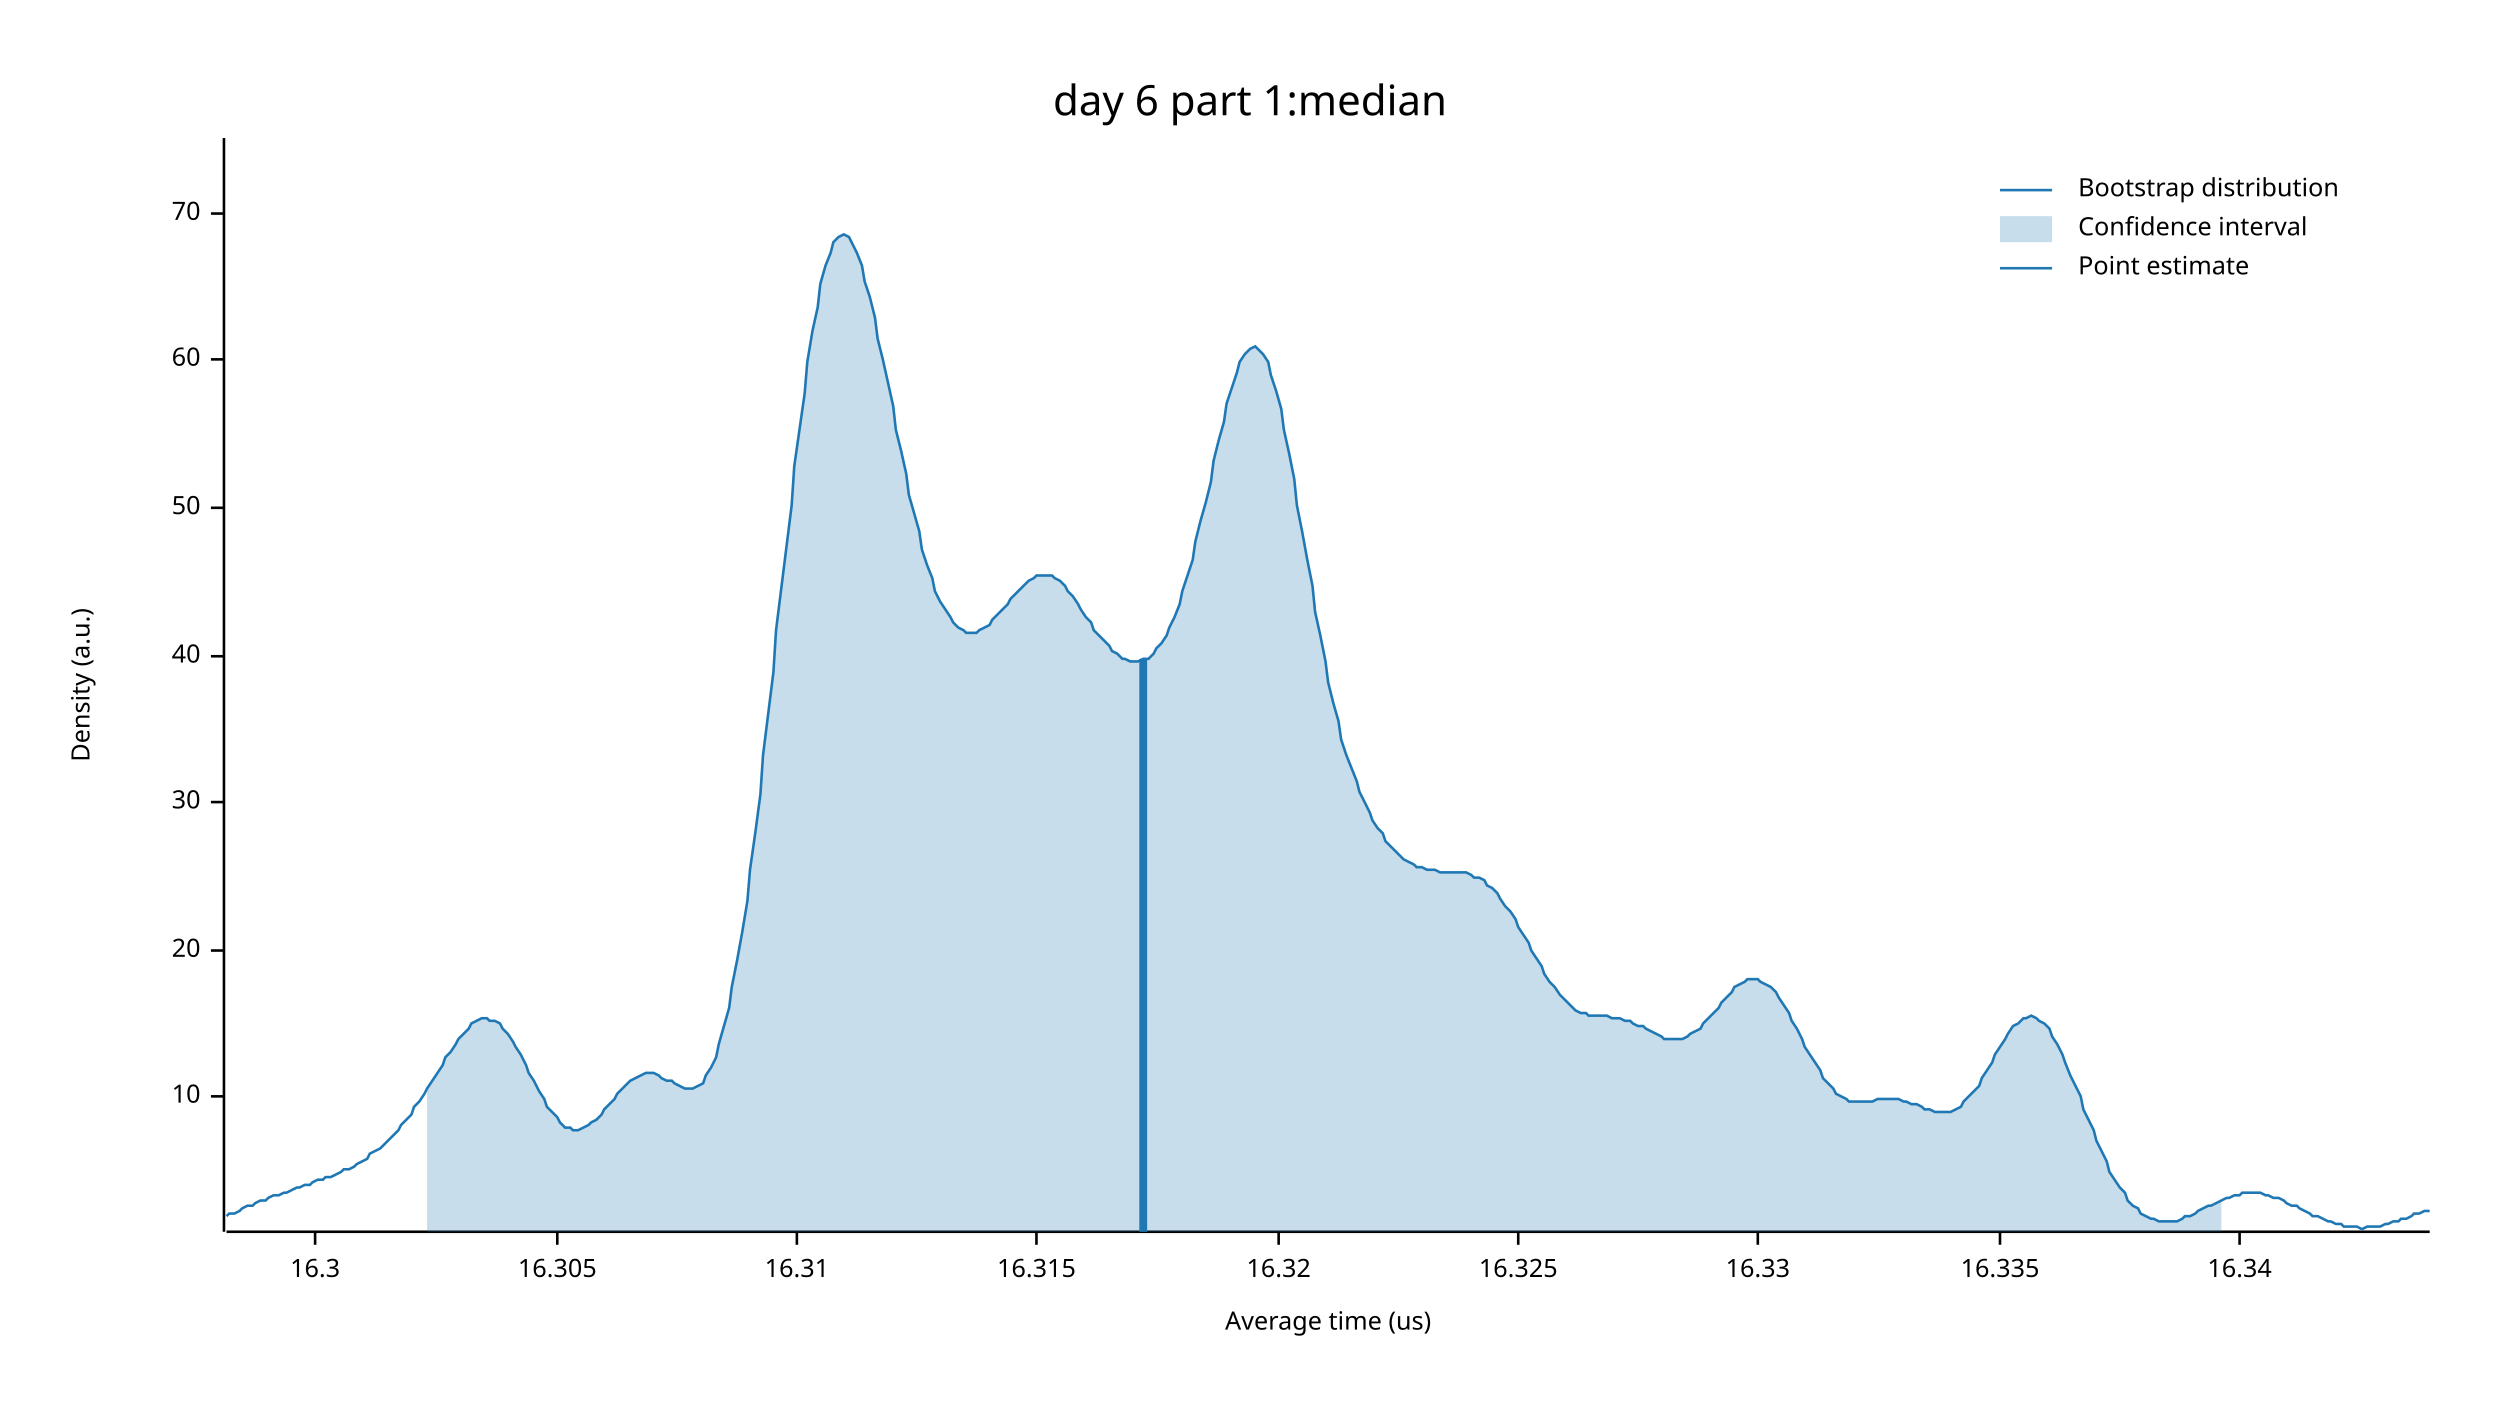
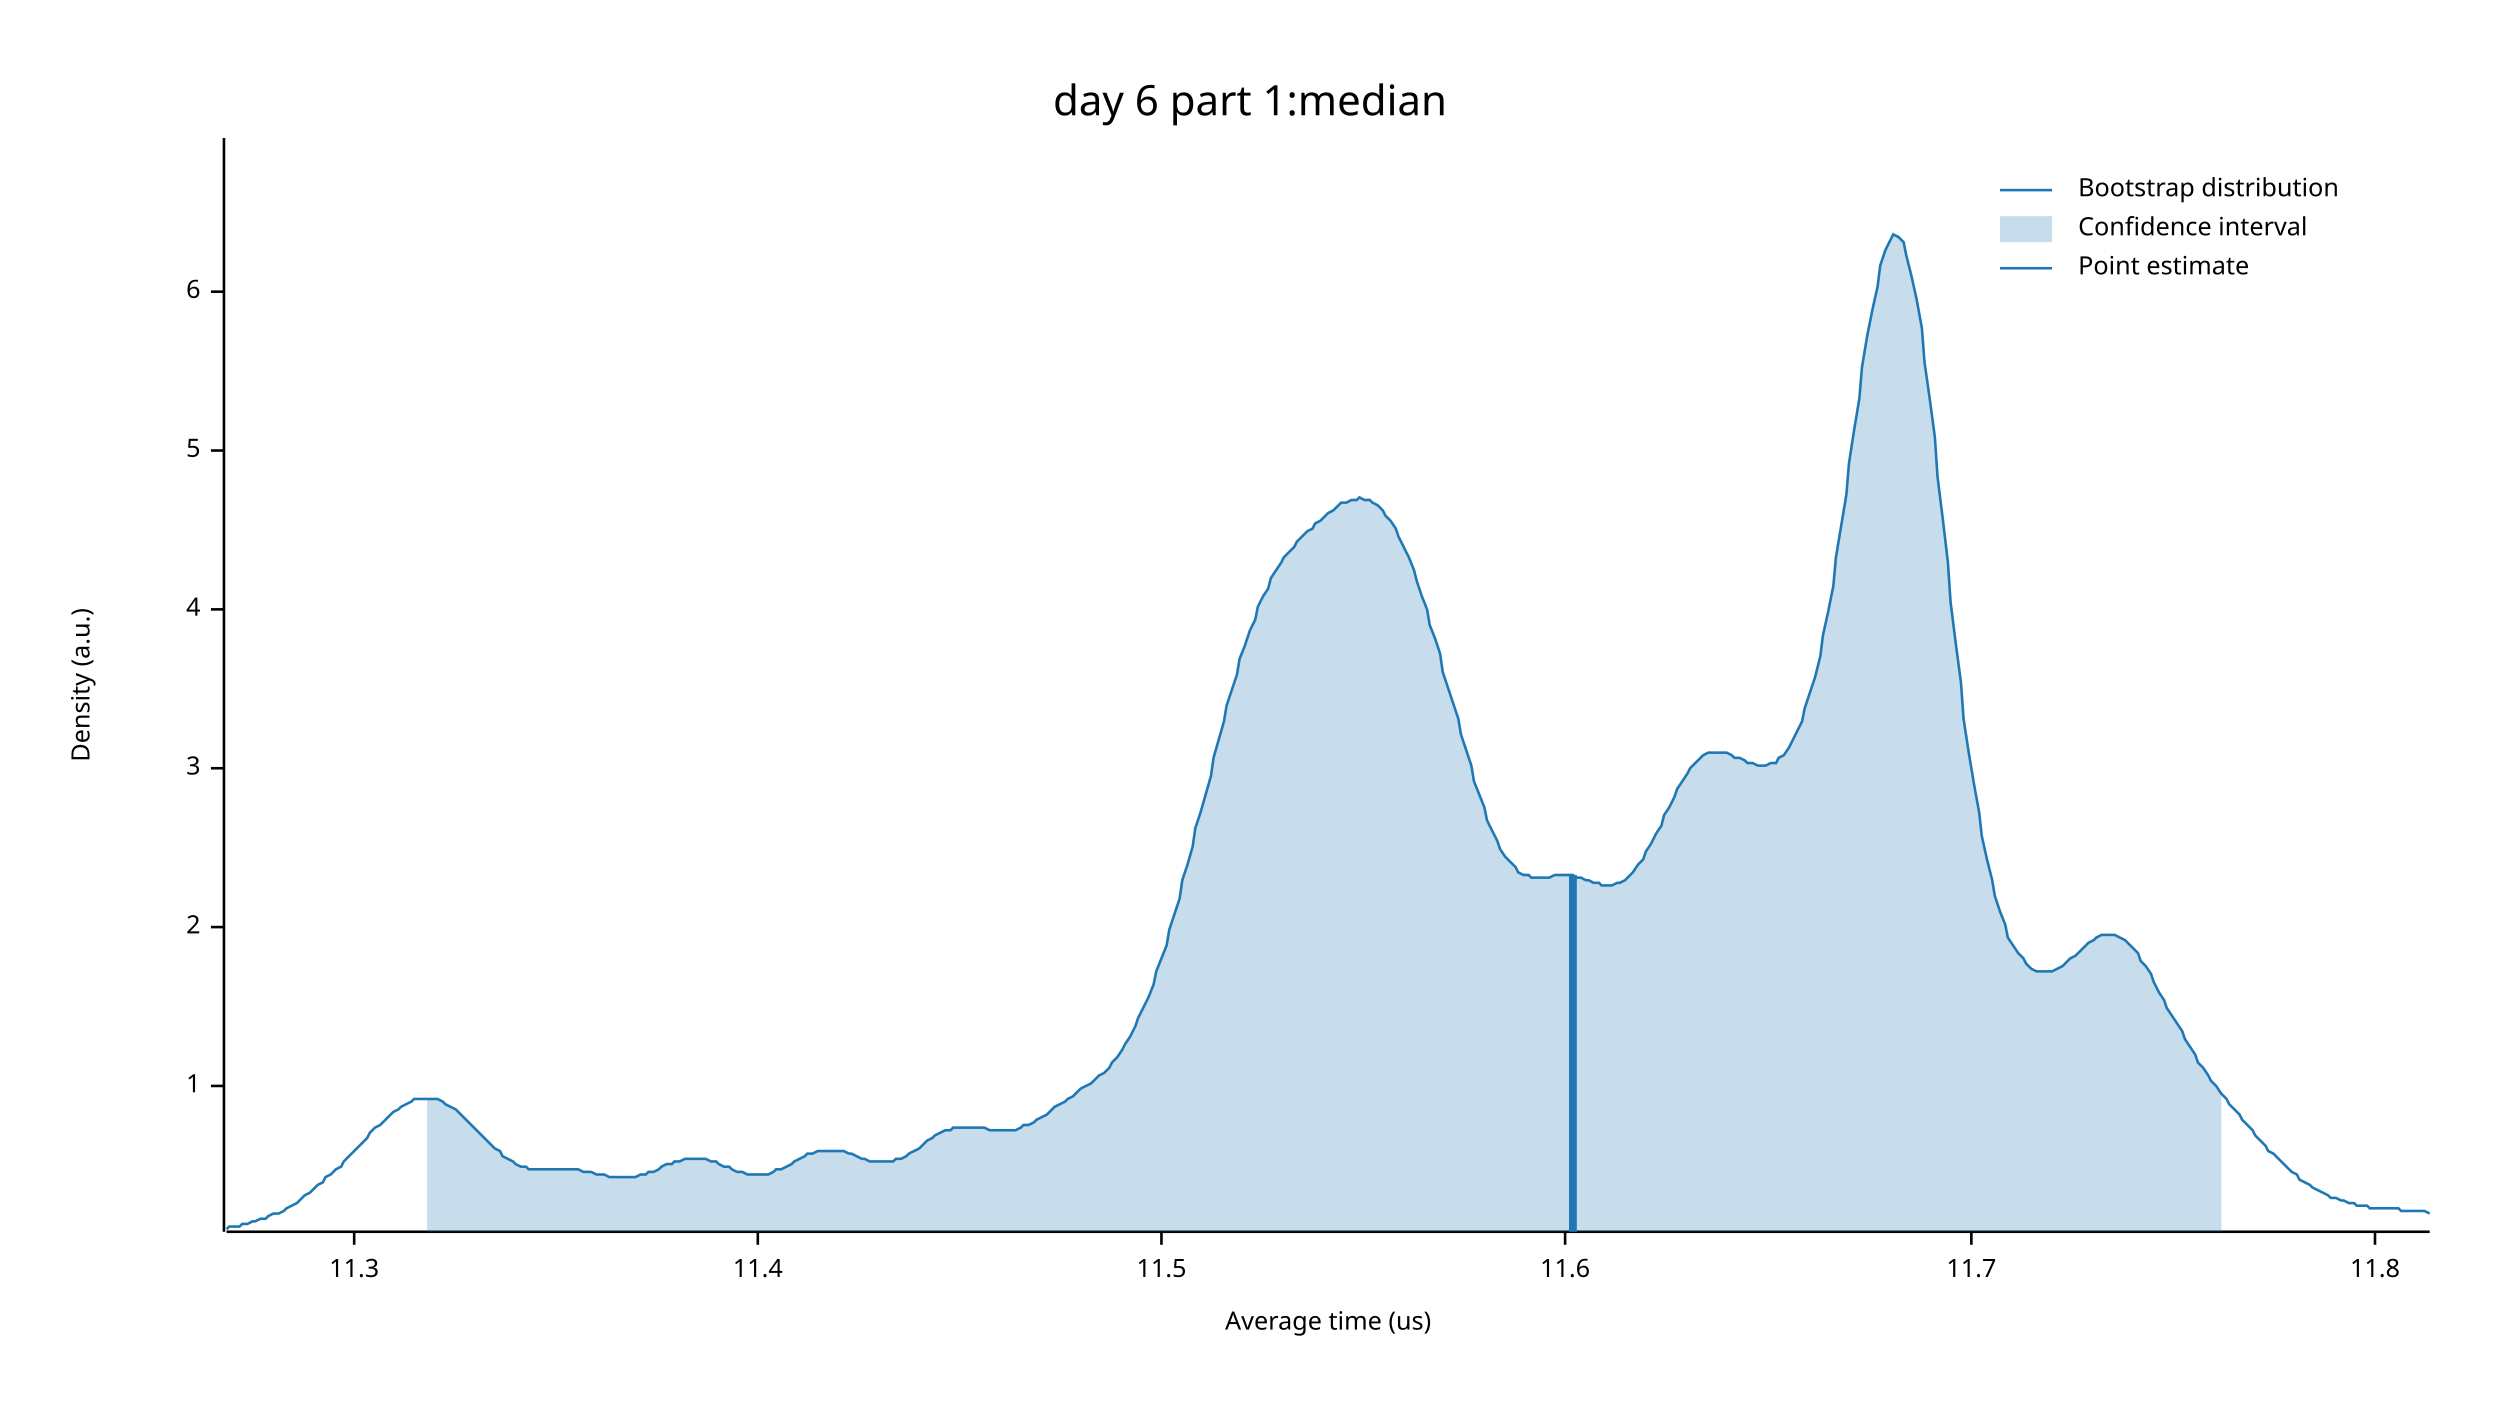
<svg xmlns="http://www.w3.org/2000/svg" width="960" height="540" viewBox="0 0 960 540">
  <text x="480" y="32" dy="0.76em" text-anchor="middle" font-family="sans-serif" font-size="16.129" opacity="1" fill="#000000">
day 6 part 1:median
</text>
  <text x="27" y="263" dy="0.76em" text-anchor="middle" font-family="sans-serif" font-size="9.677" opacity="1" fill="#000000" transform="rotate(270, 27, 263)">
Density (a.u.)
</text>
  <text x="510" y="513" dy="-0.5ex" text-anchor="middle" font-family="sans-serif" font-size="9.677" opacity="1" fill="#000000">
Average time (us)
</text>
  <polyline fill="none" opacity="1" stroke="#000000" stroke-width="1" points="86,53 86,473 " />
-   <text x="77" y="421" dy="0.5ex" text-anchor="end" font-family="sans-serif" font-size="9.677" opacity="1" fill="#000000">
- 10
+   <text x="77" y="417" dy="0.5ex" text-anchor="end" font-family="sans-serif" font-size="9.677" opacity="1" fill="#000000">
+ 1
</text>
-   <polyline fill="none" opacity="1" stroke="#000000" stroke-width="1" points="81,421 86,421 " />
-   <text x="77" y="365" dy="0.5ex" text-anchor="end" font-family="sans-serif" font-size="9.677" opacity="1" fill="#000000">
- 20
+   <polyline fill="none" opacity="1" stroke="#000000" stroke-width="1" points="81,417 86,417 " />
+   <text x="77" y="356" dy="0.5ex" text-anchor="end" font-family="sans-serif" font-size="9.677" opacity="1" fill="#000000">
+ 2
</text>
-   <polyline fill="none" opacity="1" stroke="#000000" stroke-width="1" points="81,365 86,365 " />
-   <text x="77" y="308" dy="0.5ex" text-anchor="end" font-family="sans-serif" font-size="9.677" opacity="1" fill="#000000">
- 30
+   <polyline fill="none" opacity="1" stroke="#000000" stroke-width="1" points="81,356 86,356 " />
+   <text x="77" y="295" dy="0.5ex" text-anchor="end" font-family="sans-serif" font-size="9.677" opacity="1" fill="#000000">
+ 3
</text>
-   <polyline fill="none" opacity="1" stroke="#000000" stroke-width="1" points="81,308 86,308 " />
-   <text x="77" y="252" dy="0.5ex" text-anchor="end" font-family="sans-serif" font-size="9.677" opacity="1" fill="#000000">
- 40
+   <polyline fill="none" opacity="1" stroke="#000000" stroke-width="1" points="81,295 86,295 " />
+   <text x="77" y="234" dy="0.5ex" text-anchor="end" font-family="sans-serif" font-size="9.677" opacity="1" fill="#000000">
+ 4
</text>
-   <polyline fill="none" opacity="1" stroke="#000000" stroke-width="1" points="81,252 86,252 " />
-   <text x="77" y="195" dy="0.5ex" text-anchor="end" font-family="sans-serif" font-size="9.677" opacity="1" fill="#000000">
- 50
+   <polyline fill="none" opacity="1" stroke="#000000" stroke-width="1" points="81,234 86,234 " />
+   <text x="77" y="173" dy="0.5ex" text-anchor="end" font-family="sans-serif" font-size="9.677" opacity="1" fill="#000000">
+ 5
</text>
-   <polyline fill="none" opacity="1" stroke="#000000" stroke-width="1" points="81,195 86,195 " />
-   <text x="77" y="138" dy="0.5ex" text-anchor="end" font-family="sans-serif" font-size="9.677" opacity="1" fill="#000000">
- 60
+   <polyline fill="none" opacity="1" stroke="#000000" stroke-width="1" points="81,173 86,173 " />
+   <text x="77" y="112" dy="0.5ex" text-anchor="end" font-family="sans-serif" font-size="9.677" opacity="1" fill="#000000">
+ 6
</text>
-   <polyline fill="none" opacity="1" stroke="#000000" stroke-width="1" points="81,138 86,138 " />
-   <text x="77" y="82" dy="0.5ex" text-anchor="end" font-family="sans-serif" font-size="9.677" opacity="1" fill="#000000">
- 70
+   <polyline fill="none" opacity="1" stroke="#000000" stroke-width="1" points="81,112 86,112 " />
+   <polyline fill="none" opacity="1" stroke="#000000" stroke-width="1" points="87,473 933,473 " />
+   <text x="136" y="483" dy="0.76em" text-anchor="middle" font-family="sans-serif" font-size="9.677" opacity="1" fill="#000000">
+ 11.3
</text>
-   <polyline fill="none" opacity="1" stroke="#000000" stroke-width="1" points="81,82 86,82 " />
-   <polyline fill="none" opacity="1" stroke="#000000" stroke-width="1" points="87,473 933,473 " />
-   <text x="121" y="483" dy="0.76em" text-anchor="middle" font-family="sans-serif" font-size="9.677" opacity="1" fill="#000000">
- 16.3
+   <polyline fill="none" opacity="1" stroke="#000000" stroke-width="1" points="136,473 136,478 " />
+   <text x="291" y="483" dy="0.76em" text-anchor="middle" font-family="sans-serif" font-size="9.677" opacity="1" fill="#000000">
+ 11.4
</text>
-   <polyline fill="none" opacity="1" stroke="#000000" stroke-width="1" points="121,473 121,478 " />
-   <text x="214" y="483" dy="0.76em" text-anchor="middle" font-family="sans-serif" font-size="9.677" opacity="1" fill="#000000">
- 16.305
+   <polyline fill="none" opacity="1" stroke="#000000" stroke-width="1" points="291,473 291,478 " />
+   <text x="446" y="483" dy="0.76em" text-anchor="middle" font-family="sans-serif" font-size="9.677" opacity="1" fill="#000000">
+ 11.5
</text>
-   <polyline fill="none" opacity="1" stroke="#000000" stroke-width="1" points="214,473 214,478 " />
-   <text x="306" y="483" dy="0.76em" text-anchor="middle" font-family="sans-serif" font-size="9.677" opacity="1" fill="#000000">
- 16.31
+   <polyline fill="none" opacity="1" stroke="#000000" stroke-width="1" points="446,473 446,478 " />
+   <text x="601" y="483" dy="0.76em" text-anchor="middle" font-family="sans-serif" font-size="9.677" opacity="1" fill="#000000">
+ 11.6
</text>
-   <polyline fill="none" opacity="1" stroke="#000000" stroke-width="1" points="306,473 306,478 " />
-   <text x="398" y="483" dy="0.76em" text-anchor="middle" font-family="sans-serif" font-size="9.677" opacity="1" fill="#000000">
- 16.315
+   <polyline fill="none" opacity="1" stroke="#000000" stroke-width="1" points="601,473 601,478 " />
+   <text x="757" y="483" dy="0.76em" text-anchor="middle" font-family="sans-serif" font-size="9.677" opacity="1" fill="#000000">
+ 11.7
</text>
-   <polyline fill="none" opacity="1" stroke="#000000" stroke-width="1" points="398,473 398,478 " />
-   <text x="491" y="483" dy="0.76em" text-anchor="middle" font-family="sans-serif" font-size="9.677" opacity="1" fill="#000000">
- 16.32
+   <polyline fill="none" opacity="1" stroke="#000000" stroke-width="1" points="757,473 757,478 " />
+   <text x="912" y="483" dy="0.76em" text-anchor="middle" font-family="sans-serif" font-size="9.677" opacity="1" fill="#000000">
+ 11.8
</text>
-   <polyline fill="none" opacity="1" stroke="#000000" stroke-width="1" points="491,473 491,478 " />
-   <text x="583" y="483" dy="0.76em" text-anchor="middle" font-family="sans-serif" font-size="9.677" opacity="1" fill="#000000">
- 16.325
- </text>
-   <polyline fill="none" opacity="1" stroke="#000000" stroke-width="1" points="583,473 583,478 " />
-   <text x="675" y="483" dy="0.76em" text-anchor="middle" font-family="sans-serif" font-size="9.677" opacity="1" fill="#000000">
- 16.33
- </text>
-   <polyline fill="none" opacity="1" stroke="#000000" stroke-width="1" points="675,473 675,478 " />
-   <text x="768" y="483" dy="0.76em" text-anchor="middle" font-family="sans-serif" font-size="9.677" opacity="1" fill="#000000">
- 16.335
- </text>
-   <polyline fill="none" opacity="1" stroke="#000000" stroke-width="1" points="768,473 768,478 " />
-   <text x="860" y="483" dy="0.76em" text-anchor="middle" font-family="sans-serif" font-size="9.677" opacity="1" fill="#000000">
- 16.34
- </text>
-   <polyline fill="none" opacity="1" stroke="#000000" stroke-width="1" points="860,473 860,478 " />
-   <polyline fill="none" opacity="1" stroke="#1F78B4" stroke-width="1" points="87,467 88,466 90,466 92,465 93,464 95,463 97,463 98,462 100,461 102,461 103,460 105,459 107,459 109,458 110,458 112,457 114,456 115,456 117,455 119,455 120,454 122,453 124,453 125,452 127,452 129,451 131,450 132,449 134,449 136,448 137,447 139,446 141,445 142,443 144,442 146,441 148,439 149,438 151,436 153,434 154,432 156,430 158,428 159,425 161,423 163,420 164,418 166,415 168,412 170,409 171,406 173,404 175,401 176,399 178,397 180,395 181,393 183,392 185,391 187,391 188,392 190,392 192,393 193,395 195,397 197,400 198,402 200,405 202,409 203,412 205,415 207,419 209,422 210,425 212,427 214,429 215,431 217,433 219,433 220,434 222,434 224,433 226,432 227,431 229,430 231,428 232,426 234,424 236,422 237,420 239,418 241,416 242,415 244,414 246,413 248,412 249,412 251,412 253,413 254,414 256,415 258,415 259,416 261,417 263,418 265,418 266,418 268,417 270,416 271,413 273,410 275,406 276,401 278,394 280,387 281,379 283,369 285,358 287,346 288,334 290,320 292,305 293,290 295,274 297,258 298,242 300,226 302,210 304,194 305,179 307,165 309,151 310,139 312,127 314,118 315,109 317,102 319,97 320,93 322,91 324,90 326,91 327,93 329,97 331,102 332,108 334,114 336,122 337,130 339,138 341,147 343,156 344,165 346,173 348,182 349,190 351,197 353,204 354,211 356,217 358,222 359,227 361,231 363,234 365,237 366,239 368,241 370,242 371,243 373,243 375,243 376,242 378,241 380,240 381,238 383,236 385,234 387,232 388,230 390,228 392,226 393,225 395,223 397,222 398,221 400,221 402,221 404,221 405,222 407,223 409,225 410,227 412,229 414,232 415,234 417,237 419,239 420,242 422,244 424,246 426,248 427,250 429,251 431,253 432,253 434,254 436,254 437,254 439,253 441,253 443,251 444,249 446,247 448,244 449,241 451,237 453,232 454,227 456,221 458,215 459,208 461,200 463,193 465,185 466,177 468,169 470,162 471,155 473,149 475,143 476,139 478,136 480,134 482,133 483,134 485,136 487,139 488,144 490,150 492,157 493,165 495,174 497,184 498,194 500,204 502,215 504,225 505,235 507,244 509,254 510,262 512,270 514,277 515,284 517,290 519,295 521,300 522,304 524,308 526,312 527,315 529,318 531,320 532,323 534,325 536,327 537,328 539,330 541,331 543,332 544,333 546,333 548,334 549,334 551,334 553,335 554,335 556,335 558,335 560,335 561,335 563,335 565,336 566,337 568,337 570,338 571,340 573,341 575,343 576,345 578,348 580,350 582,353 583,356 585,359 587,362 588,365 590,368 592,371 593,374 595,377 597,379 599,382 600,383 602,385 604,387 605,388 607,389 609,389 610,390 612,390 614,390 615,390 617,390 619,391 621,391 622,391 624,392 626,392 627,393 629,394 631,394 632,395 634,396 636,397 638,398 639,399 641,399 643,399 644,399 646,399 648,398 649,397 651,396 653,395 654,393 656,391 658,389 660,387 661,385 663,383 665,381 666,379 668,378 670,377 671,376 673,376 675,376 676,377 678,378 680,379 682,381 683,383 685,386 687,389 688,392 690,395 692,399 693,402 695,405 697,408 699,411 700,414 702,416 704,418 705,420 707,421 709,422 710,423 712,423 714,423 715,423 717,423 719,423 721,422 722,422 724,422 726,422 727,422 729,422 731,423 732,423 734,424 736,424 738,425 739,426 741,426 743,427 744,427 746,427 748,427 749,427 751,426 753,425 754,423 756,421 758,419 760,417 761,414 763,411 765,408 766,405 768,402 770,399 771,397 773,394 775,393 777,391 778,391 780,390 782,391 783,392 785,393 787,395 788,398 790,401 792,405 793,408 795,413 797,417 799,421 800,426 802,430 804,434 805,438 807,442 809,446 810,450 812,453 814,456 816,458 817,461 819,463 821,464 822,466 824,467 826,468 827,468 829,469 831,469 832,469 834,469 836,469 838,468 839,467 841,467 843,466 844,465 846,464 848,463 849,463 851,462 853,461 855,460 856,460 858,459 860,459 861,458 863,458 865,458 866,458 868,458 870,459 871,459 873,460 875,460 877,461 878,462 880,463 882,463 883,464 885,465 887,466 888,467 890,467 892,468 894,469 895,469 897,470 899,470 900,471 902,471 904,471 905,471 907,472 909,471 910,471 912,471 914,471 916,470 917,470 919,469 921,469 922,468 924,468 926,467 927,466 929,466 931,465 933,465 " />
-   <polygon opacity="0.25" fill="#1F78B4" points="164,418 166,415 168,412 170,409 171,406 173,404 175,401 176,399 178,397 180,395 181,393 183,392 185,391 187,391 188,392 190,392 192,393 193,395 195,397 197,400 198,402 200,405 202,409 203,412 205,415 207,419 209,422 210,425 212,427 214,429 215,431 217,433 219,433 220,434 222,434 224,433 226,432 227,431 229,430 231,428 232,426 234,424 236,422 237,420 239,418 241,416 242,415 244,414 246,413 248,412 249,412 251,412 253,413 254,414 256,415 258,415 259,416 261,417 263,418 265,418 266,418 268,417 270,416 271,413 273,410 275,406 276,401 278,394 280,387 281,379 283,369 285,358 287,346 288,334 290,320 292,305 293,290 295,274 297,258 298,242 300,226 302,210 304,194 305,179 307,165 309,151 310,139 312,127 314,118 315,109 317,102 319,97 320,93 322,91 324,90 326,91 327,93 329,97 331,102 332,108 334,114 336,122 337,130 339,138 341,147 343,156 344,165 346,173 348,182 349,190 351,197 353,204 354,211 356,217 358,222 359,227 361,231 363,234 365,237 366,239 368,241 370,242 371,243 373,243 375,243 376,242 378,241 380,240 381,238 383,236 385,234 387,232 388,230 390,228 392,226 393,225 395,223 397,222 398,221 400,221 402,221 404,221 405,222 407,223 409,225 410,227 412,229 414,232 415,234 417,237 419,239 420,242 422,244 424,246 426,248 427,250 429,251 431,253 432,253 434,254 436,254 437,254 439,253 441,253 443,251 444,249 446,247 448,244 449,241 451,237 453,232 454,227 456,221 458,215 459,208 461,200 463,193 465,185 466,177 468,169 470,162 471,155 473,149 475,143 476,139 478,136 480,134 482,133 483,134 485,136 487,139 488,144 490,150 492,157 493,165 495,174 497,184 498,194 500,204 502,215 504,225 505,235 507,244 509,254 510,262 512,270 514,277 515,284 517,290 519,295 521,300 522,304 524,308 526,312 527,315 529,318 531,320 532,323 534,325 536,327 537,328 539,330 541,331 543,332 544,333 546,333 548,334 549,334 551,334 553,335 554,335 556,335 558,335 560,335 561,335 563,335 565,336 566,337 568,337 570,338 571,340 573,341 575,343 576,345 578,348 580,350 582,353 583,356 585,359 587,362 588,365 590,368 592,371 593,374 595,377 597,379 599,382 600,383 602,385 604,387 605,388 607,389 609,389 610,390 612,390 614,390 615,390 617,390 619,391 621,391 622,391 624,392 626,392 627,393 629,394 631,394 632,395 634,396 636,397 638,398 639,399 641,399 643,399 644,399 646,399 648,398 649,397 651,396 653,395 654,393 656,391 658,389 660,387 661,385 663,383 665,381 666,379 668,378 670,377 671,376 673,376 675,376 676,377 678,378 680,379 682,381 683,383 685,386 687,389 688,392 690,395 692,399 693,402 695,405 697,408 699,411 700,414 702,416 704,418 705,420 707,421 709,422 710,423 712,423 714,423 715,423 717,423 719,423 721,422 722,422 724,422 726,422 727,422 729,422 731,423 732,423 734,424 736,424 738,425 739,426 741,426 743,427 744,427 746,427 748,427 749,427 751,426 753,425 754,423 756,421 758,419 760,417 761,414 763,411 765,408 766,405 768,402 770,399 771,397 773,394 775,393 777,391 778,391 780,390 782,391 783,392 785,393 787,395 788,398 790,401 792,405 793,408 795,413 797,417 799,421 800,426 802,430 804,434 805,438 807,442 809,446 810,450 812,453 814,456 816,458 817,461 819,463 821,464 822,466 824,467 826,468 827,468 829,469 831,469 832,469 834,469 836,469 838,468 839,467 841,467 843,466 844,465 846,464 848,463 849,463 851,462 853,461 853,473 164,473 " />
-   <polyline fill="none" opacity="1" stroke="#1F78B4" stroke-width="3" points="439,473 439,253 " />
+   <polyline fill="none" opacity="1" stroke="#000000" stroke-width="1" points="912,473 912,478 " />
+   <polyline fill="none" opacity="1" stroke="#1F78B4" stroke-width="1" points="87,472 88,471 90,471 92,471 93,470 95,470 97,469 98,469 100,468 102,468 103,467 105,466 107,466 109,465 110,464 112,463 114,462 115,461 117,459 119,458 120,457 122,455 124,454 125,452 127,451 129,449 131,448 132,446 134,444 136,442 137,441 139,439 141,437 142,435 144,433 146,432 148,430 149,429 151,427 153,426 154,425 156,424 158,423 159,422 161,422 163,422 164,422 166,422 168,422 170,423 171,424 173,425 175,426 176,427 178,429 180,431 181,432 183,434 185,436 187,438 188,439 190,441 192,442 193,444 195,445 197,446 198,447 200,448 202,448 203,449 205,449 207,449 209,449 210,449 212,449 214,449 215,449 217,449 219,449 220,449 222,449 224,450 226,450 227,450 229,451 231,451 232,451 234,452 236,452 237,452 239,452 241,452 242,452 244,452 246,451 248,451 249,450 251,450 253,449 254,448 256,447 258,447 259,446 261,446 263,445 265,445 266,445 268,445 270,445 271,445 273,446 275,446 276,447 278,448 280,448 281,449 283,450 285,450 287,451 288,451 290,451 292,451 293,451 295,451 297,450 298,449 300,449 302,448 304,447 305,446 307,445 309,444 310,443 312,443 314,442 315,442 317,442 319,442 320,442 322,442 324,442 326,443 327,443 329,444 331,445 332,445 334,446 336,446 337,446 339,446 341,446 343,446 344,445 346,445 348,444 349,443 351,442 353,441 354,440 356,438 358,437 359,436 361,435 363,434 365,434 366,433 368,433 370,433 371,433 373,433 375,433 376,433 378,433 380,434 381,434 383,434 385,434 387,434 388,434 390,434 392,433 393,432 395,432 397,431 398,430 400,429 402,428 404,426 405,425 407,424 409,423 410,422 412,421 414,419 415,418 417,417 419,416 420,415 422,413 424,412 426,410 427,408 429,406 431,403 432,401 434,398 436,394 437,391 439,387 441,383 443,378 444,373 446,368 448,363 449,357 451,351 453,345 454,338 456,332 458,325 459,318 461,312 463,305 465,298 466,291 468,284 470,277 471,271 473,265 475,259 476,253 478,248 480,242 482,238 483,233 485,229 487,226 488,222 490,219 492,216 493,214 495,212 497,210 498,208 500,206 502,204 504,203 505,201 507,200 509,198 510,197 512,196 514,194 515,193 517,193 519,192 521,192 522,191 524,192 526,192 527,193 529,194 531,196 532,198 534,200 536,203 537,206 539,210 541,214 543,219 544,223 546,229 548,234 549,240 551,245 553,251 554,258 556,264 558,270 560,276 561,282 563,288 565,294 566,300 568,305 570,310 571,315 573,319 575,323 576,326 578,329 580,331 582,333 583,335 585,336 587,336 588,337 590,337 592,337 593,337 595,337 597,336 599,336 600,336 602,336 604,336 605,337 607,337 609,338 610,338 612,339 614,339 615,340 617,340 619,340 621,339 622,339 624,338 626,336 627,335 629,332 631,330 632,327 634,324 636,320 638,317 639,313 641,310 643,306 644,303 646,300 648,297 649,295 651,293 653,291 654,290 656,289 658,289 660,289 661,289 663,289 665,290 666,291 668,291 670,292 671,293 673,293 675,294 676,294 678,294 680,293 682,293 683,291 685,290 687,287 688,285 690,281 692,277 693,272 695,266 697,260 699,252 700,244 702,235 704,225 705,214 707,202 709,190 710,178 712,165 714,153 715,141 717,129 719,119 721,110 722,102 724,96 726,92 727,90 729,91 731,93 732,98 734,106 736,115 738,126 739,139 741,153 743,168 744,183 746,199 748,216 749,231 751,247 753,262 754,276 756,289 758,301 760,312 761,321 763,330 765,338 766,344 768,350 770,355 771,360 773,363 775,366 777,368 778,370 780,372 782,373 783,373 785,373 787,373 788,373 790,372 792,371 793,370 795,368 797,367 799,365 800,364 802,362 804,361 805,360 807,359 809,359 810,359 812,359 814,360 816,361 817,362 819,364 821,366 822,369 824,371 826,374 827,377 829,381 831,384 832,387 834,390 836,393 838,396 839,399 841,402 843,405 844,408 846,410 848,413 849,415 851,417 853,420 855,422 856,424 858,426 860,428 861,430 863,432 865,434 866,436 868,438 870,440 871,442 873,443 875,445 877,447 878,448 880,450 882,451 883,453 885,454 887,455 888,456 890,457 892,458 894,459 895,460 897,460 899,461 900,461 902,462 904,462 905,463 907,463 909,463 910,464 912,464 914,464 916,464 917,464 919,464 921,464 922,465 924,465 926,465 927,465 929,465 931,465 933,466 " />
+   <polygon opacity="0.25" fill="#1F78B4" points="164,422 166,422 168,422 170,423 171,424 173,425 175,426 176,427 178,429 180,431 181,432 183,434 185,436 187,438 188,439 190,441 192,442 193,444 195,445 197,446 198,447 200,448 202,448 203,449 205,449 207,449 209,449 210,449 212,449 214,449 215,449 217,449 219,449 220,449 222,449 224,450 226,450 227,450 229,451 231,451 232,451 234,452 236,452 237,452 239,452 241,452 242,452 244,452 246,451 248,451 249,450 251,450 253,449 254,448 256,447 258,447 259,446 261,446 263,445 265,445 266,445 268,445 270,445 271,445 273,446 275,446 276,447 278,448 280,448 281,449 283,450 285,450 287,451 288,451 290,451 292,451 293,451 295,451 297,450 298,449 300,449 302,448 304,447 305,446 307,445 309,444 310,443 312,443 314,442 315,442 317,442 319,442 320,442 322,442 324,442 326,443 327,443 329,444 331,445 332,445 334,446 336,446 337,446 339,446 341,446 343,446 344,445 346,445 348,444 349,443 351,442 353,441 354,440 356,438 358,437 359,436 361,435 363,434 365,434 366,433 368,433 370,433 371,433 373,433 375,433 376,433 378,433 380,434 381,434 383,434 385,434 387,434 388,434 390,434 392,433 393,432 395,432 397,431 398,430 400,429 402,428 404,426 405,425 407,424 409,423 410,422 412,421 414,419 415,418 417,417 419,416 420,415 422,413 424,412 426,410 427,408 429,406 431,403 432,401 434,398 436,394 437,391 439,387 441,383 443,378 444,373 446,368 448,363 449,357 451,351 453,345 454,338 456,332 458,325 459,318 461,312 463,305 465,298 466,291 468,284 470,277 471,271 473,265 475,259 476,253 478,248 480,242 482,238 483,233 485,229 487,226 488,222 490,219 492,216 493,214 495,212 497,210 498,208 500,206 502,204 504,203 505,201 507,200 509,198 510,197 512,196 514,194 515,193 517,193 519,192 521,192 522,191 524,192 526,192 527,193 529,194 531,196 532,198 534,200 536,203 537,206 539,210 541,214 543,219 544,223 546,229 548,234 549,240 551,245 553,251 554,258 556,264 558,270 560,276 561,282 563,288 565,294 566,300 568,305 570,310 571,315 573,319 575,323 576,326 578,329 580,331 582,333 583,335 585,336 587,336 588,337 590,337 592,337 593,337 595,337 597,336 599,336 600,336 602,336 604,336 605,337 607,337 609,338 610,338 612,339 614,339 615,340 617,340 619,340 621,339 622,339 624,338 626,336 627,335 629,332 631,330 632,327 634,324 636,320 638,317 639,313 641,310 643,306 644,303 646,300 648,297 649,295 651,293 653,291 654,290 656,289 658,289 660,289 661,289 663,289 665,290 666,291 668,291 670,292 671,293 673,293 675,294 676,294 678,294 680,293 682,293 683,291 685,290 687,287 688,285 690,281 692,277 693,272 695,266 697,260 699,252 700,244 702,235 704,225 705,214 707,202 709,190 710,178 712,165 714,153 715,141 717,129 719,119 721,110 722,102 724,96 726,92 727,90 729,91 731,93 732,98 734,106 736,115 738,126 739,139 741,153 743,168 744,183 746,199 748,216 749,231 751,247 753,262 754,276 756,289 758,301 760,312 761,321 763,330 765,338 766,344 768,350 770,355 771,360 773,363 775,366 777,368 778,370 780,372 782,373 783,373 785,373 787,373 788,373 790,372 792,371 793,370 795,368 797,367 799,365 800,364 802,362 804,361 805,360 807,359 809,359 810,359 812,359 814,360 816,361 817,362 819,364 821,366 822,369 824,371 826,374 827,377 829,381 831,384 832,387 834,390 836,393 838,396 839,399 841,402 843,405 844,408 846,410 848,413 849,415 851,417 853,420 853,473 164,473 " />
+   <polyline fill="none" opacity="1" stroke="#1F78B4" stroke-width="3" points="604,473 604,336 " />
  <text x="798" y="68" dy="0.76em" text-anchor="start" font-family="sans-serif" font-size="9.677" opacity="1" fill="#000000">
Bootstrap distribution
</text>
  <text x="798" y="83" dy="0.76em" text-anchor="start" font-family="sans-serif" font-size="9.677" opacity="1" fill="#000000">
Confidence interval
</text>
  <text x="798" y="98" dy="0.76em" text-anchor="start" font-family="sans-serif" font-size="9.677" opacity="1" fill="#000000">
Point estimate
</text>
  <polyline fill="none" opacity="1" stroke="#1F78B4" stroke-width="1" points="768,73 788,73 " />
  <rect x="768" y="83" width="20" height="10" opacity="0.25" fill="#1F78B4" stroke="none" />
  <polyline fill="none" opacity="1" stroke="#1F78B4" stroke-width="1" points="768,103 788,103 " />
</svg>
